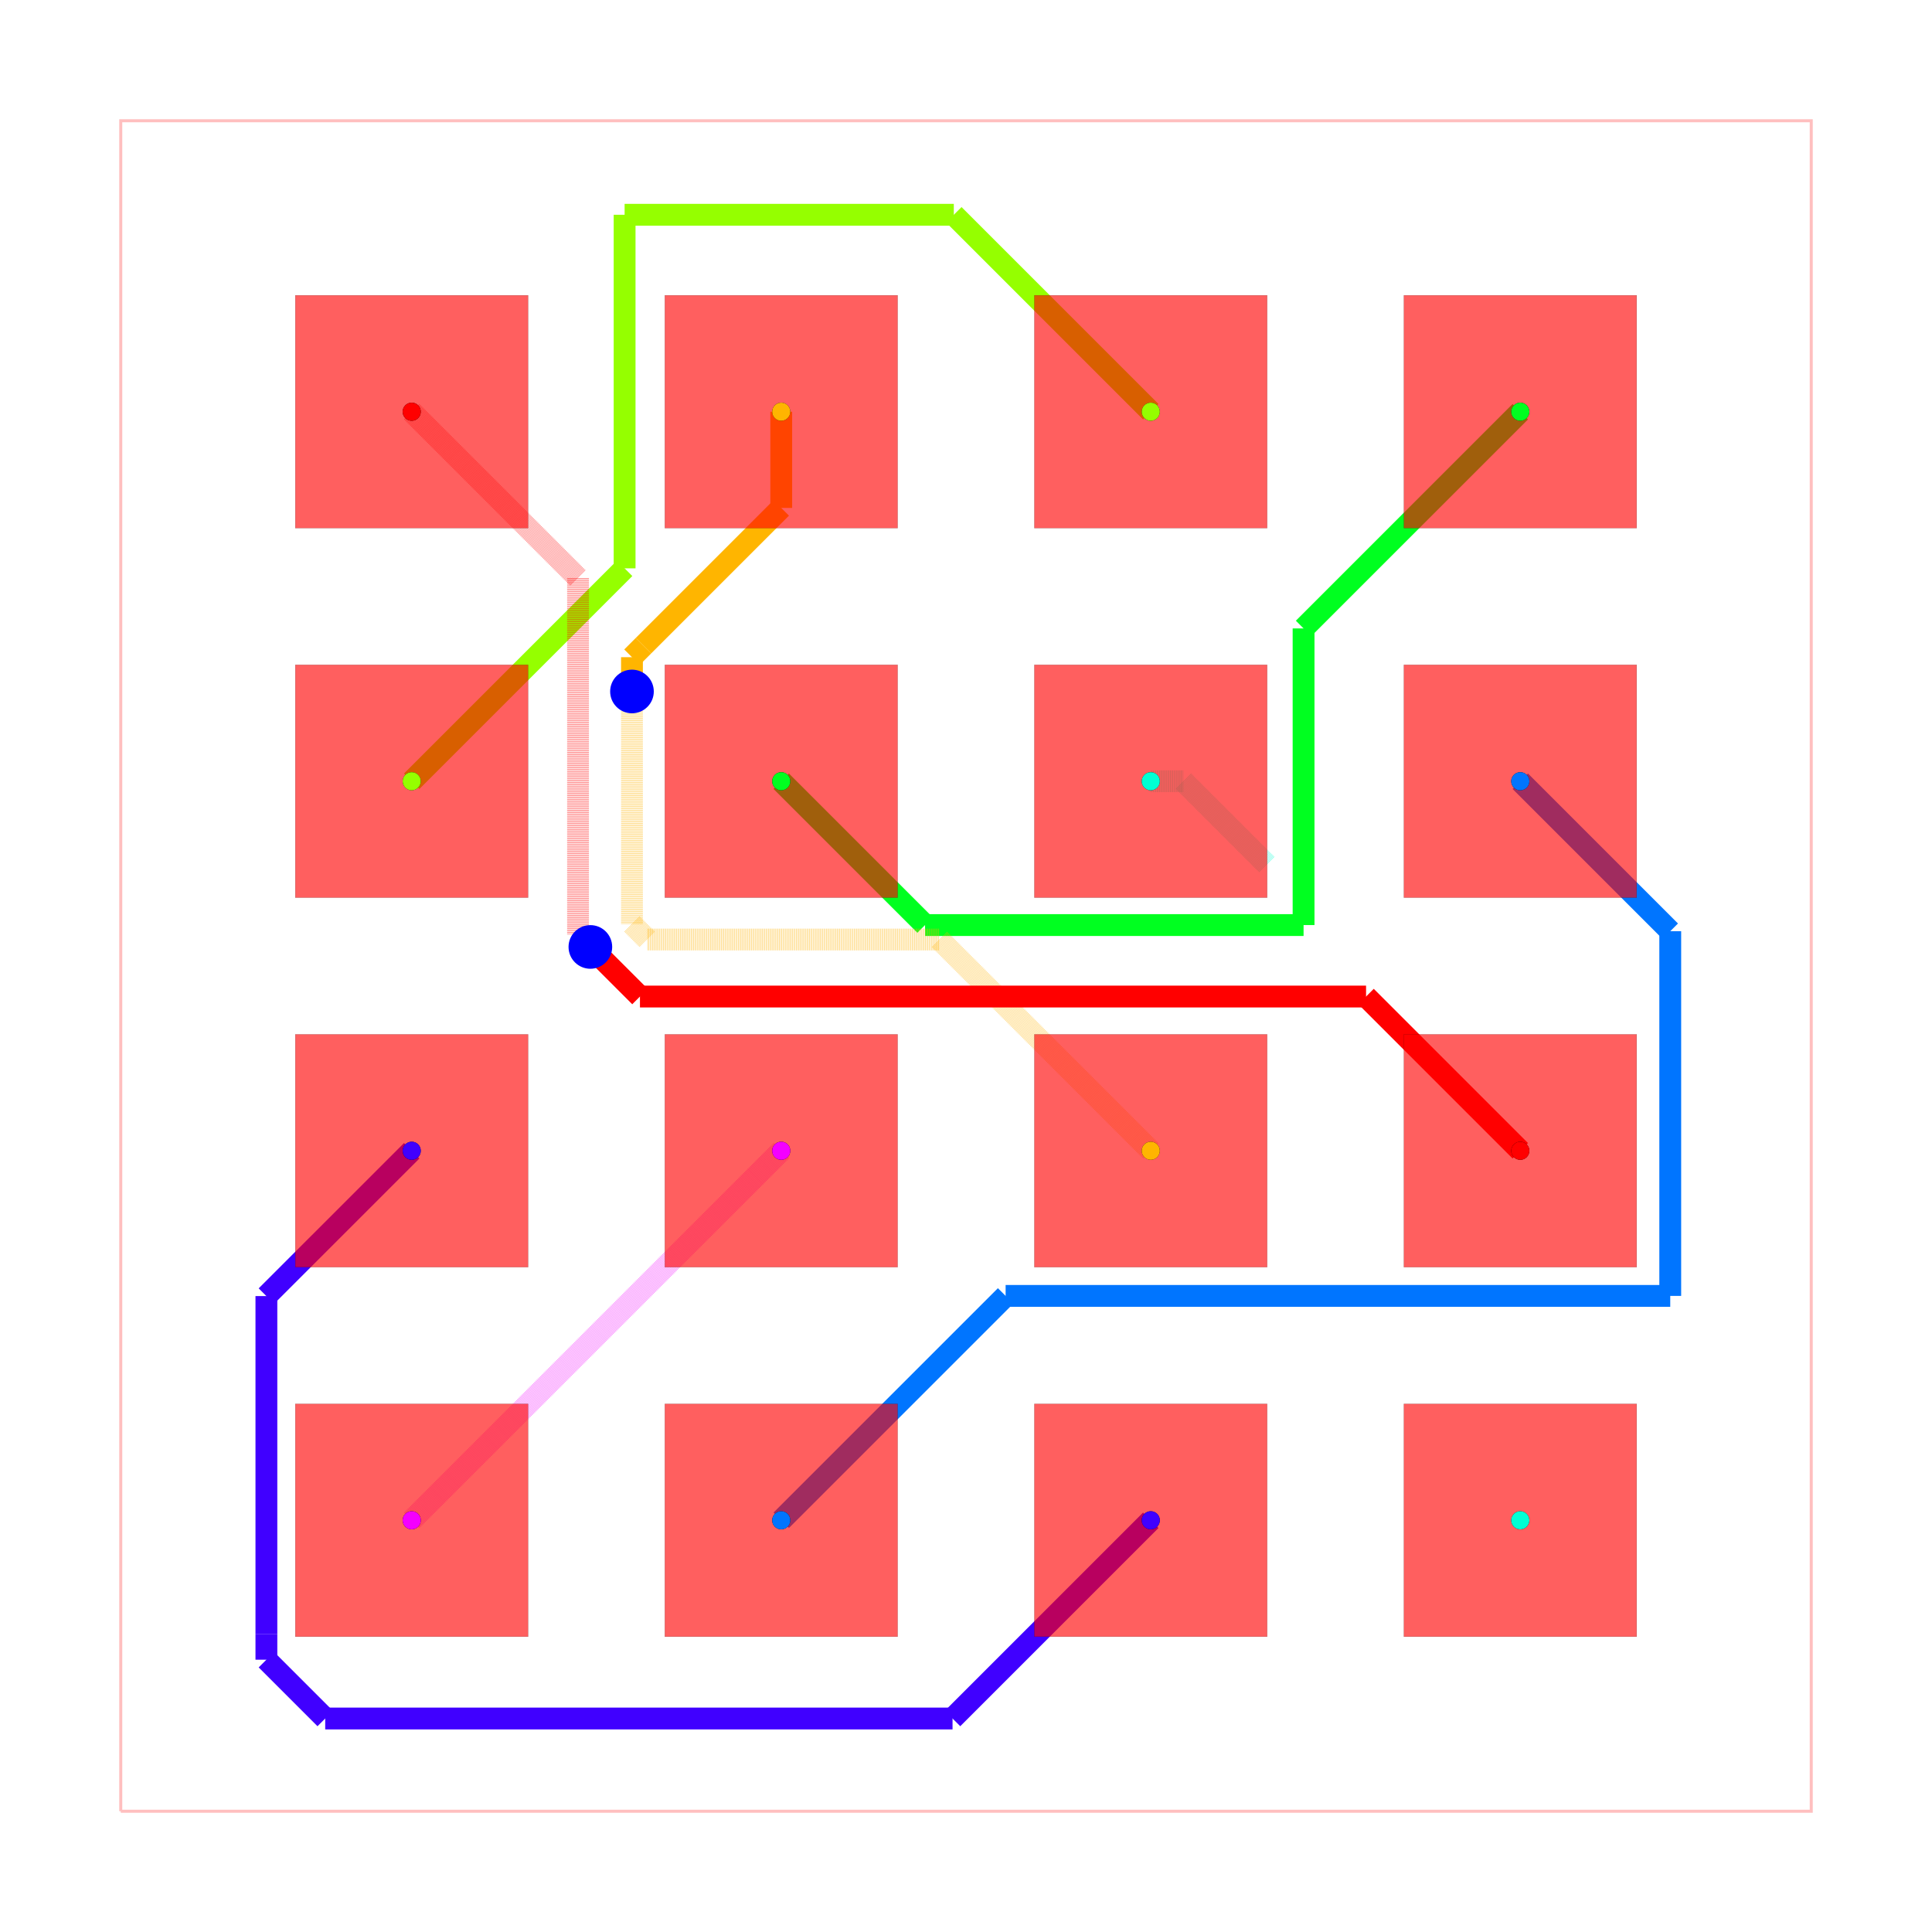
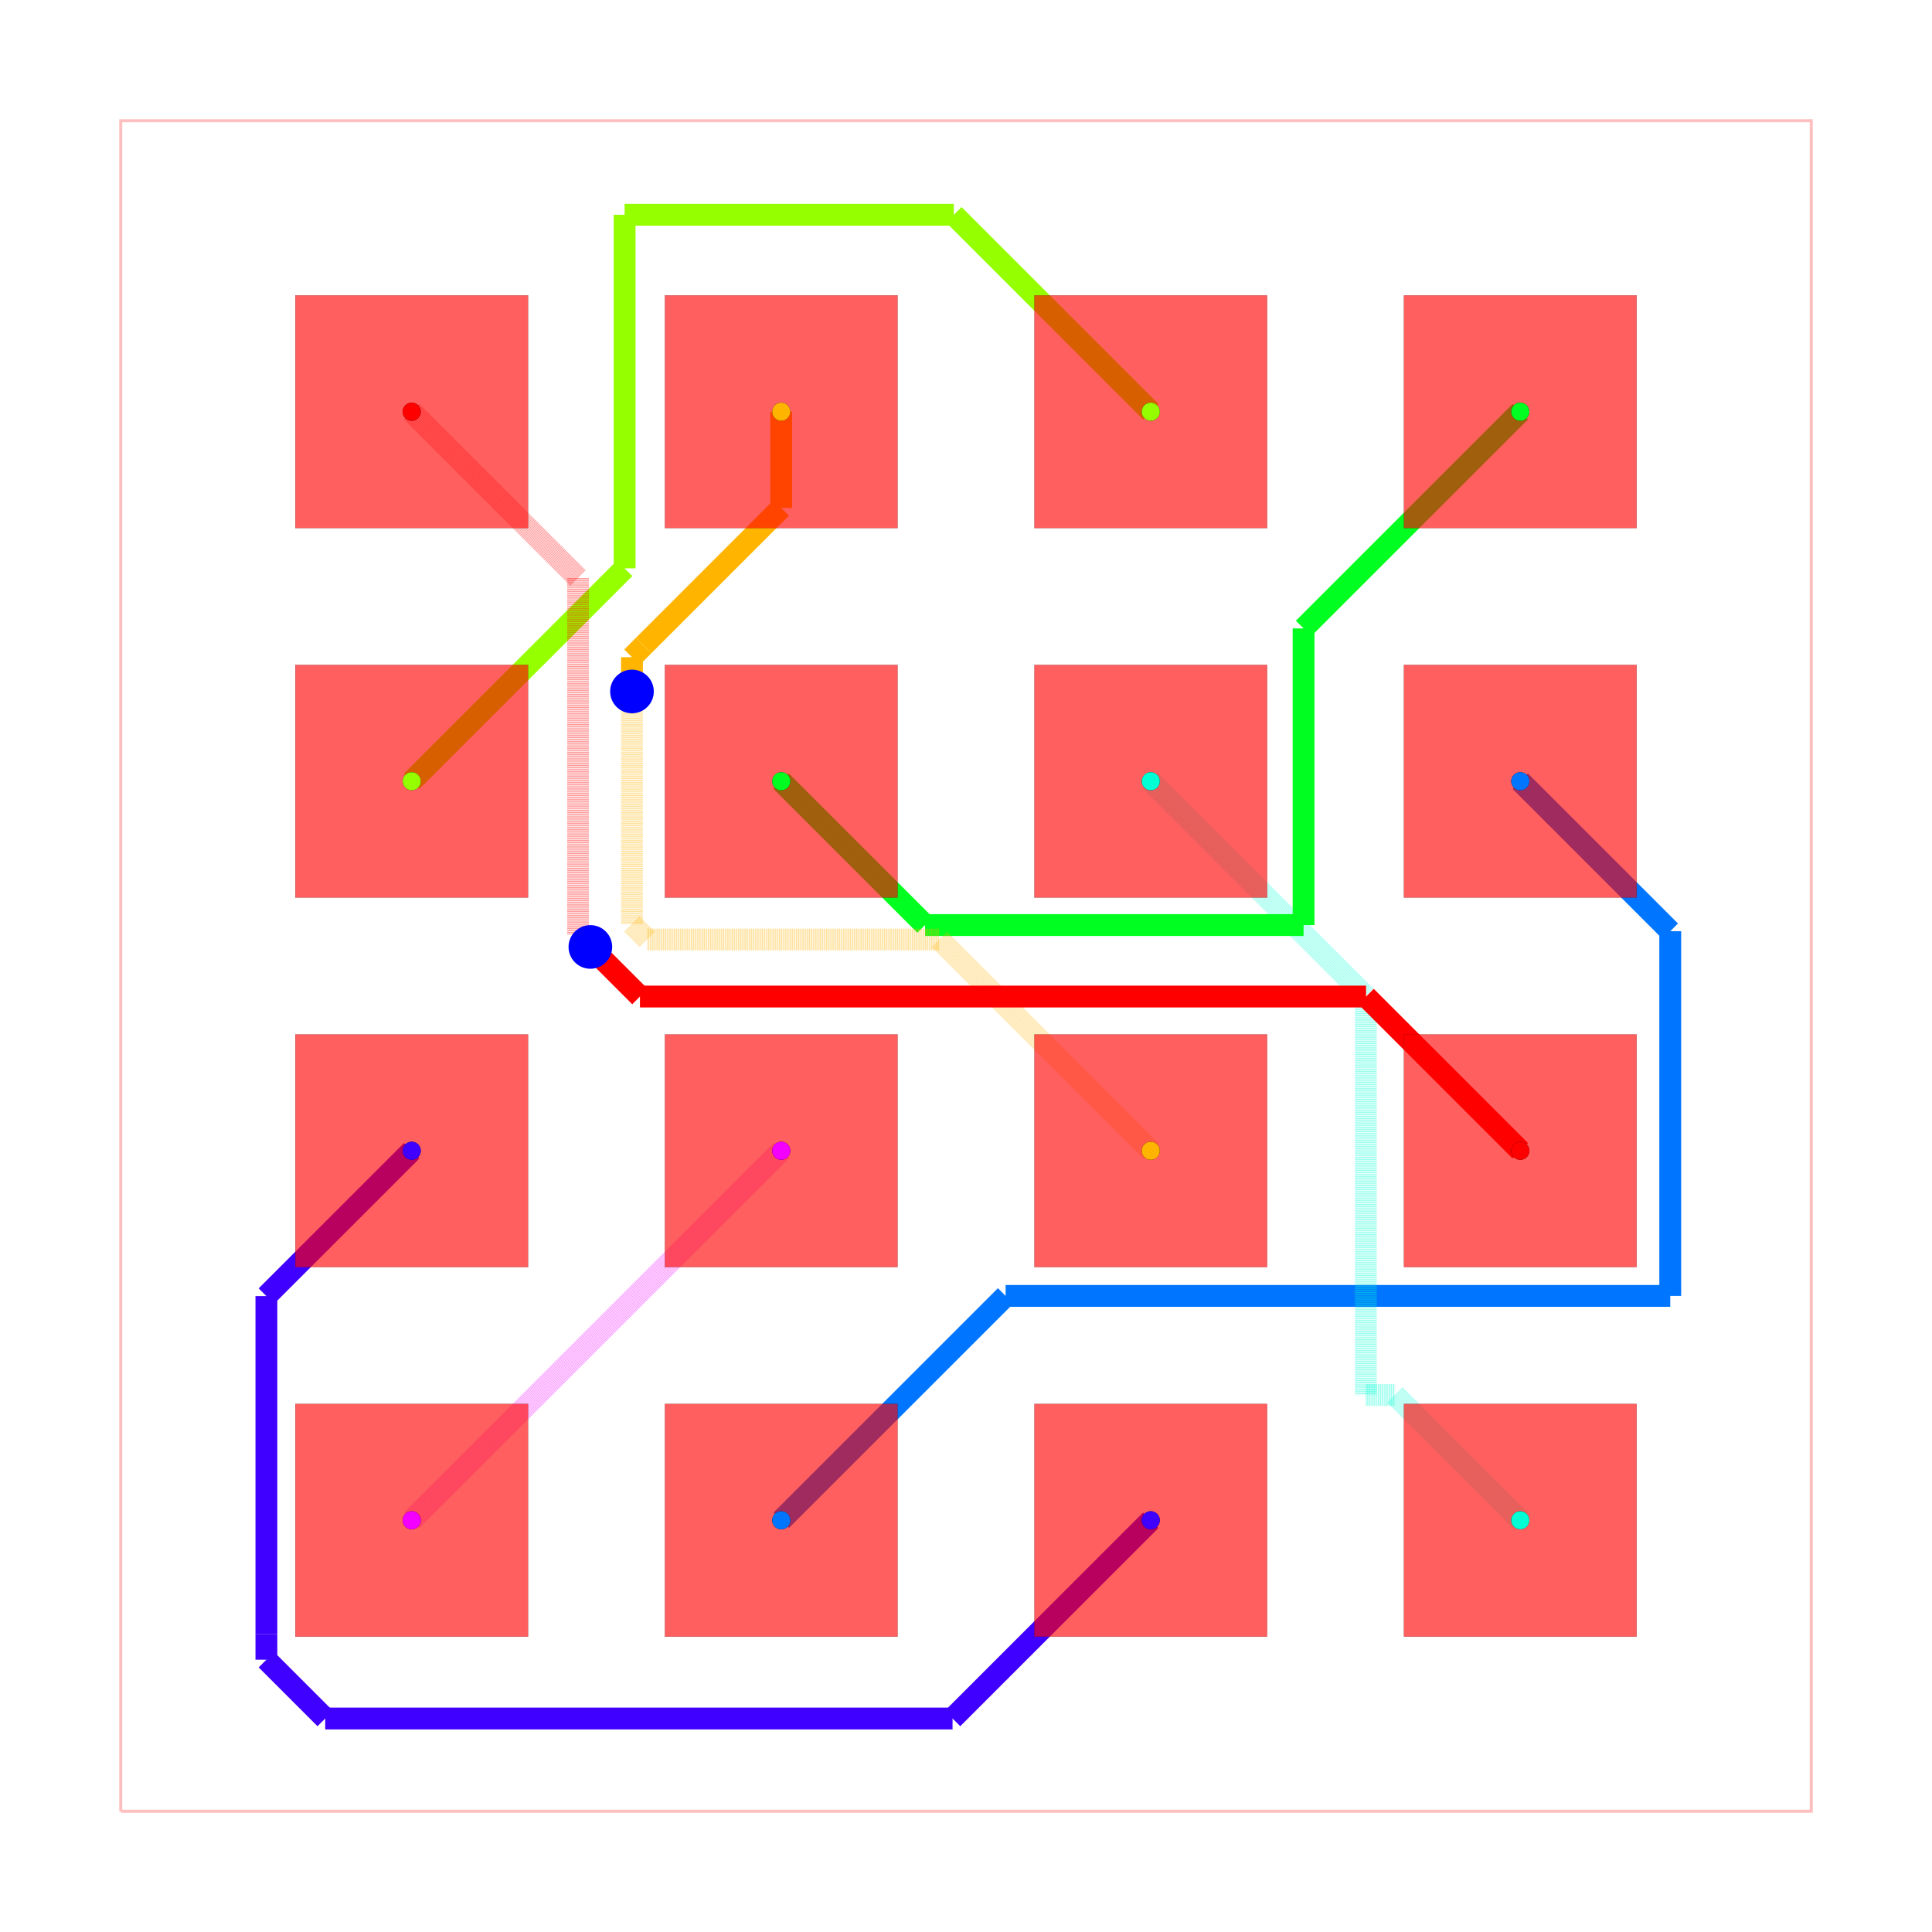
<svg xmlns="http://www.w3.org/2000/svg" width="640" height="640" viewBox="0 0 640 640">
  <rect width="100%" height="100%" fill="white" />
  <g>
    <polyline data-points="-5.8100000000000005,-5.8100000000000005 5.8100000000000005,-5.8100000000000005 5.8100000000000005,5.8100000000000005 -5.8100000000000005,5.8100000000000005 -5.8100000000000005,-5.8100000000000005" data-type="line" data-label="" points="40,600 600,600 600,40 40,40 40,600" fill="none" stroke="rgba(255,0,0,0.25)" stroke-width="1px" />
  </g>
  <g>
    <polyline data-points="-1.27,-1.27 -1.4467717741737927,-1.4467717741737927" data-type="line" data-label="" points="258.795,381.205 250.276,389.724" fill="none" stroke="rgba(242,0,255,0.5)" stroke-width="7.229" stroke-dasharray="0.2 0.2" />
  </g>
  <g>
    <polyline data-points="-1.4467717741737927,-1.4467717741737927 -3.81,-3.81" data-type="line" data-label="" points="250.276,389.724 136.386,503.614" fill="none" stroke="rgba(242,0,255,0.5)" stroke-width="7.229" stroke-dasharray="0.2 0.2" />
  </g>
  <g>
    <polyline data-points="-3.81,-1.27 -4.808868757432652,-2.268868757432652" data-type="line" data-label="" points="136.386,381.205 88.247,429.343" fill="none" stroke="hsl(255, 100%, 50%)" stroke-width="7.229" />
  </g>
  <g>
    <polyline data-points="-4.808868757432652,-2.268868757432652 -4.808868757432652,-4.590988456941965" data-type="line" data-label="" points="88.247,429.343 88.247,541.252" fill="none" stroke="hsl(255, 100%, 50%)" stroke-width="7.229" />
  </g>
  <g>
    <polyline data-points="-4.808868757432652,-4.590988456941965 -4.808868757432652,-4.768280780739211" data-type="line" data-label="" points="88.247,541.252 88.247,549.797" fill="none" stroke="hsl(255, 100%, 50%)" stroke-width="7.229" />
  </g>
  <g>
    <polyline data-points="-4.808868757432652,-4.768280780739211 -4.404617926182994,-5.172531611988869" data-type="line" data-label="" points="88.247,549.797 107.729,569.279" fill="none" stroke="hsl(255, 100%, 50%)" stroke-width="7.229" />
  </g>
  <g>
    <polyline data-points="-4.404617926182994,-5.172531611988869 -0.09253161198886861,-5.172531611988869" data-type="line" data-label="" points="107.729,569.279 315.541,569.279" fill="none" stroke="hsl(255, 100%, 50%)" stroke-width="7.229" />
  </g>
  <g>
    <polyline data-points="-0.09253161198886861,-5.172531611988869 1.27,-3.81" data-type="line" data-label="" points="315.541,569.279 381.205,503.614" fill="none" stroke="hsl(255, 100%, 50%)" stroke-width="7.229" />
  </g>
  <g>
    <polyline data-points="-1.27,-3.81 0.27235489123848255,-2.2676451087615175" data-type="line" data-label="" points="258.795,503.614 333.126,429.284" fill="none" stroke="hsl(212.5, 100%, 50%)" stroke-width="7.229" />
  </g>
  <g>
    <polyline data-points="0.27235489123848255,-2.2676451087615175 4.840814833650604,-2.2676451087615175" data-type="line" data-label="" points="333.126,429.284 553.292,429.284" fill="none" stroke="hsl(212.5, 100%, 50%)" stroke-width="7.229" />
  </g>
  <g>
    <polyline data-points="4.840814833650604,-2.2676451087615175 4.840814833650604,0.23918516634939646" data-type="line" data-label="" points="553.292,429.284 553.292,308.473" fill="none" stroke="hsl(212.5, 100%, 50%)" stroke-width="7.229" />
  </g>
  <g>
    <polyline data-points="4.840814833650604,0.23918516634939646 3.81,1.27" data-type="line" data-label="" points="553.292,308.473 503.614,258.795" fill="none" stroke="hsl(212.5, 100%, 50%)" stroke-width="7.229" />
  </g>
  <g>
-     <polyline data-points="1.27,1.27 1.4949999999999997,1.27" data-type="line" data-label="" points="381.205,258.795 392.048,258.795" fill="none" stroke="rgba(0,255,213,0.5)" stroke-width="7.229" stroke-dasharray="0.2 0.2" />
-   </g>
-   <g>
-     <polyline data-points="1.4949999999999997,1.27 2.07,0.695" data-type="line" data-label="" points="392.048,258.795 419.759,286.506" fill="none" stroke="rgba(0,255,213,0.5)" stroke-width="7.229" stroke-dasharray="0.2 0.2" />
+     <polyline data-points="1.27,1.27 2.7483052165277457,-0.2083052165277457" data-type="line" data-label="" points="381.205,258.795 452.448,330.039" fill="none" stroke="rgba(0,255,213,0.5)" stroke-width="7.229" stroke-dasharray="0.2 0.2" />
+   </g>
+   <g>
+     <polyline data-points="2.7483052165277457,-0.2083052165277457 2.7483052165277457,-2.9489319006531653" data-type="line" data-label="" points="452.448,330.039 452.448,462.117" fill="none" stroke="rgba(0,255,213,0.5)" stroke-width="7.229" stroke-dasharray="0.2 0.2" />
+   </g>
+   <g>
+     <polyline data-points="2.7483052165277457,-2.9489319006531653 2.9489319006531653,-2.9489319006531653" data-type="line" data-label="" points="452.448,462.117 462.117,462.117" fill="none" stroke="rgba(0,255,213,0.5)" stroke-width="7.229" stroke-dasharray="0.2 0.2" />
+   </g>
+   <g>
+     <polyline data-points="2.9489319006531653,-2.9489319006531653 3.81,-3.81" data-type="line" data-label="" points="462.117,462.117 503.614,503.614" fill="none" stroke="rgba(0,255,213,0.5)" stroke-width="7.229" stroke-dasharray="0.2 0.2" />
  </g>
  <g>
    <polyline data-points="-1.27,1.27 -0.28137466167275105,0.28137466167275105" data-type="line" data-label="" points="258.795,258.795 306.44,306.44" fill="none" stroke="hsl(127.5, 100%, 50%)" stroke-width="7.229" />
  </g>
  <g>
    <polyline data-points="-0.28137466167275105,0.28137466167275105 2.3203993309079802,0.28137466167275105" data-type="line" data-label="" points="306.44,306.44 431.826,306.44" fill="none" stroke="hsl(127.5, 100%, 50%)" stroke-width="7.229" />
  </g>
  <g>
    <polyline data-points="2.3203993309079802,0.28137466167275105 2.3203993309079802,2.3203993309079802" data-type="line" data-label="" points="431.826,306.44 431.826,208.174" fill="none" stroke="hsl(127.5, 100%, 50%)" stroke-width="7.229" />
  </g>
  <g>
    <polyline data-points="2.3203993309079802,2.3203993309079802 3.81,3.81" data-type="line" data-label="" points="431.826,208.174 503.614,136.386" fill="none" stroke="hsl(127.5, 100%, 50%)" stroke-width="7.229" />
  </g>
  <g>
    <polyline data-points="-3.81,1.27 -2.34661684816459,2.73338315183541" data-type="line" data-label="" points="136.386,258.795 206.91,188.271" fill="none" stroke="hsl(85, 100%, 50%)" stroke-width="7.229" />
  </g>
  <g>
    <polyline data-points="-2.34661684816459,2.73338315183541 -2.34661684816459,5.1637485420563" data-type="line" data-label="" points="206.91,188.271 206.91,71.145" fill="none" stroke="hsl(85, 100%, 50%)" stroke-width="7.229" />
  </g>
  <g>
    <polyline data-points="-2.34661684816459,5.1637485420563 -0.08374854205630022,5.1637485420563" data-type="line" data-label="" points="206.91,71.145 315.964,71.145" fill="none" stroke="hsl(85, 100%, 50%)" stroke-width="7.229" />
  </g>
  <g>
    <polyline data-points="-0.08374854205630022,5.1637485420563 1.27,3.81" data-type="line" data-label="" points="315.964,71.145 381.205,136.386" fill="none" stroke="hsl(85, 100%, 50%)" stroke-width="7.229" />
  </g>
  <g>
    <polyline data-points="-1.27,3.81 -1.27,3.148681999004502" data-type="line" data-label="" points="258.795,136.386 258.795,168.256" fill="none" stroke="hsl(42.5, 100%, 50%)" stroke-width="7.229" />
  </g>
  <g>
    <polyline data-points="-1.27,3.148681999004502 -2.216450881274249,2.202231117730253" data-type="line" data-label="" points="258.795,168.256 213.183,213.868" fill="none" stroke="hsl(42.5, 100%, 50%)" stroke-width="7.229" />
  </g>
  <g>
    <polyline data-points="-2.216450881274249,2.202231117730253 -2.296,2.1226819990045023" data-type="line" data-label="" points="213.183,213.868 209.349,217.702" fill="none" stroke="hsl(42.5, 100%, 50%)" stroke-width="7.229" />
  </g>
  <g>
    <polyline data-points="-2.296,2.1226819990045023 -2.296,1.887" data-type="line" data-label="" points="209.349,217.702 209.349,229.06" fill="none" stroke="hsl(42.5, 100%, 50%)" stroke-width="7.229" />
  </g>
  <g>
    <polyline data-points="-2.296,1.887 -2.296,0.2881714463430527" data-type="line" data-label="" points="209.349,229.06 209.349,306.112" fill="none" stroke="rgba(255,179,0,0.5)" stroke-width="7.229" stroke-dasharray="0.2 0.2" />
  </g>
  <g>
    <polyline data-points="-2.296,0.2881714463430527 -2.189809764735327,0.1819812110783798" data-type="line" data-label="" points="209.349,306.112 214.467,311.23" fill="none" stroke="rgba(255,179,0,0.5)" stroke-width="7.229" stroke-dasharray="0.2 0.2" />
  </g>
  <g>
    <polyline data-points="-2.189809764735327,0.1819812110783798 -0.18198121107837983,0.1819812110783798" data-type="line" data-label="" points="214.467,311.23 311.23,311.23" fill="none" stroke="rgba(255,179,0,0.5)" stroke-width="7.229" stroke-dasharray="0.2 0.2" />
  </g>
  <g>
    <polyline data-points="-0.18198121107837983,0.1819812110783798 1.27,-1.27" data-type="line" data-label="" points="311.23,311.23 381.205,381.205" fill="none" stroke="rgba(255,179,0,0.5)" stroke-width="7.229" stroke-dasharray="0.2 0.2" />
  </g>
  <g>
    <polyline data-points="-3.81,3.81 -2.6667078992762514,2.6667078992762514" data-type="line" data-label="" points="136.386,136.386 191.484,191.484" fill="none" stroke="rgba(255,0,0,0.5)" stroke-width="7.229" stroke-dasharray="0.2 0.2" />
  </g>
  <g>
    <polyline data-points="-2.6667078992762514,2.6667078992762514 -2.6667078992762514,0.2838033238648243" data-type="line" data-label="" points="191.484,191.484 191.484,306.323" fill="none" stroke="rgba(255,0,0,0.5)" stroke-width="7.229" stroke-dasharray="0.2 0.2" />
  </g>
  <g>
    <polyline data-points="-2.6667078992762514,0.2838033238648243 -2.6667078992762514,0.21570789927625156" data-type="line" data-label="" points="191.484,306.323 191.484,309.604" fill="none" stroke="rgba(255,0,0,0.5)" stroke-width="7.229" stroke-dasharray="0.2 0.2" />
  </g>
  <g>
    <polyline data-points="-2.6667078992762514,0.21570789927625156 -2.582,0.131" data-type="line" data-label="" points="191.484,309.604 195.566,313.687" fill="none" stroke="rgba(255,0,0,0.5)" stroke-width="7.229" stroke-dasharray="0.2 0.2" />
  </g>
  <g>
    <polyline data-points="-2.582,0.131 -2.2411004451673415,-0.2098995548326581" data-type="line" data-label="" points="195.566,313.687 211.995,330.116" fill="none" stroke="hsl(0, 100%, 50%)" stroke-width="7.229" />
  </g>
  <g>
    <polyline data-points="-2.2411004451673415,-0.2098995548326581 2.749899554832658,-0.2098995548326581" data-type="line" data-label="" points="211.995,330.116 452.525,330.116" fill="none" stroke="hsl(0, 100%, 50%)" stroke-width="7.229" />
  </g>
  <g>
    <polyline data-points="2.749899554832658,-0.2098995548326581 3.81,-1.27" data-type="line" data-label="" points="452.525,330.116 503.614,381.205" fill="none" stroke="hsl(0, 100%, 50%)" stroke-width="7.229" />
  </g>
  <g>
    <rect data-type="rect" data-label="top source_net_0 inner1 source_net_0 inner2 source_net_0 bottom source_net_0" data-x="-3.81" data-y="3.81" x="97.831" y="97.831" width="77.108" height="77.108" fill="rgba(255,0,0,0.25)" stroke="black" stroke-width="0.021" />
  </g>
  <g>
    <rect data-type="rect" data-label="top source_net_1 inner1 source_net_1 inner2 source_net_1 bottom source_net_1" data-x="-1.27" data-y="3.81" x="220.241" y="97.831" width="77.108" height="77.108" fill="rgba(255,0,0,0.25)" stroke="black" stroke-width="0.021" />
  </g>
  <g>
    <rect data-type="rect" data-label="top source_net_2 inner1 source_net_2 inner2 source_net_2 bottom source_net_2" data-x="1.27" data-y="3.81" x="342.651" y="97.831" width="77.108" height="77.108" fill="rgba(255,0,0,0.25)" stroke="black" stroke-width="0.021" />
  </g>
  <g>
    <rect data-type="rect" data-label="top source_net_3 inner1 source_net_3 inner2 source_net_3 bottom source_net_3" data-x="3.81" data-y="3.81" x="465.06" y="97.831" width="77.108" height="77.108" fill="rgba(255,0,0,0.25)" stroke="black" stroke-width="0.021" />
  </g>
  <g>
    <rect data-type="rect" data-label="top source_net_2 inner1 source_net_2 inner2 source_net_2 bottom source_net_2" data-x="-3.81" data-y="1.27" x="97.831" y="220.241" width="77.108" height="77.108" fill="rgba(255,0,0,0.25)" stroke="black" stroke-width="0.021" />
  </g>
  <g>
    <rect data-type="rect" data-label="top source_net_3 inner1 source_net_3 inner2 source_net_3 bottom source_net_3" data-x="-1.27" data-y="1.27" x="220.241" y="220.241" width="77.108" height="77.108" fill="rgba(255,0,0,0.25)" stroke="black" stroke-width="0.021" />
  </g>
  <g>
    <rect data-type="rect" data-label="top source_net_4 inner1 source_net_4 inner2 source_net_4 bottom source_net_4" data-x="1.27" data-y="1.27" x="342.651" y="220.241" width="77.108" height="77.108" fill="rgba(255,0,0,0.25)" stroke="black" stroke-width="0.021" />
  </g>
  <g>
    <rect data-type="rect" data-label="top source_net_5 inner1 source_net_5 inner2 source_net_5 bottom source_net_5" data-x="3.81" data-y="1.27" x="465.06" y="220.241" width="77.108" height="77.108" fill="rgba(255,0,0,0.25)" stroke="black" stroke-width="0.021" />
  </g>
  <g>
    <rect data-type="rect" data-label="top source_net_6 inner1 source_net_6 inner2 source_net_6 bottom source_net_6" data-x="-3.81" data-y="-1.27" x="97.831" y="342.651" width="77.108" height="77.108" fill="rgba(255,0,0,0.25)" stroke="black" stroke-width="0.021" />
  </g>
  <g>
    <rect data-type="rect" data-label="top source_net_7 inner1 source_net_7 inner2 source_net_7 bottom source_net_7" data-x="-1.27" data-y="-1.27" x="220.241" y="342.651" width="77.108" height="77.108" fill="rgba(255,0,0,0.25)" stroke="black" stroke-width="0.021" />
  </g>
  <g>
    <rect data-type="rect" data-label="top source_net_1 inner1 source_net_1 inner2 source_net_1 bottom source_net_1" data-x="1.27" data-y="-1.27" x="342.651" y="342.651" width="77.108" height="77.108" fill="rgba(255,0,0,0.25)" stroke="black" stroke-width="0.021" />
  </g>
  <g>
    <rect data-type="rect" data-label="top source_net_0 inner1 source_net_0 inner2 source_net_0 bottom source_net_0" data-x="3.81" data-y="-1.27" x="465.06" y="342.651" width="77.108" height="77.108" fill="rgba(255,0,0,0.25)" stroke="black" stroke-width="0.021" />
  </g>
  <g>
    <rect data-type="rect" data-label="top source_net_7 inner1 source_net_7 inner2 source_net_7 bottom source_net_7" data-x="-3.81" data-y="-3.81" x="97.831" y="465.06" width="77.108" height="77.108" fill="rgba(255,0,0,0.25)" stroke="black" stroke-width="0.021" />
  </g>
  <g>
    <rect data-type="rect" data-label="top source_net_5 inner1 source_net_5 inner2 source_net_5 bottom source_net_5" data-x="-1.27" data-y="-3.81" x="220.241" y="465.06" width="77.108" height="77.108" fill="rgba(255,0,0,0.25)" stroke="black" stroke-width="0.021" />
  </g>
  <g>
    <rect data-type="rect" data-label="top source_net_6 inner1 source_net_6 inner2 source_net_6 bottom source_net_6" data-x="1.27" data-y="-3.81" x="342.651" y="465.06" width="77.108" height="77.108" fill="rgba(255,0,0,0.25)" stroke="black" stroke-width="0.021" />
  </g>
  <g>
    <rect data-type="rect" data-label="top source_net_4 inner1 source_net_4 inner2 source_net_4 bottom source_net_4" data-x="3.81" data-y="-3.81" x="465.06" y="465.06" width="77.108" height="77.108" fill="rgba(255,0,0,0.25)" stroke="black" stroke-width="0.021" />
  </g>
  <g>
    <rect data-type="rect" data-label="top source_net_0 inner1 source_net_0 inner2 source_net_0 bottom source_net_0" data-x="-3.81" data-y="3.81" x="97.831" y="97.831" width="77.108" height="77.108" fill="rgba(255,0,0,0.5)" stroke="black" stroke-width="0.021" />
  </g>
  <g>
    <rect data-type="rect" data-label="top source_net_1 inner1 source_net_1 inner2 source_net_1 bottom source_net_1" data-x="-1.27" data-y="3.81" x="220.241" y="97.831" width="77.108" height="77.108" fill="rgba(255,0,0,0.5)" stroke="black" stroke-width="0.021" />
  </g>
  <g>
    <rect data-type="rect" data-label="top source_net_2 inner1 source_net_2 inner2 source_net_2 bottom source_net_2" data-x="1.27" data-y="3.81" x="342.651" y="97.831" width="77.108" height="77.108" fill="rgba(255,0,0,0.5)" stroke="black" stroke-width="0.021" />
  </g>
  <g>
    <rect data-type="rect" data-label="top source_net_3 inner1 source_net_3 inner2 source_net_3 bottom source_net_3" data-x="3.81" data-y="3.81" x="465.06" y="97.831" width="77.108" height="77.108" fill="rgba(255,0,0,0.5)" stroke="black" stroke-width="0.021" />
  </g>
  <g>
    <rect data-type="rect" data-label="top source_net_2 inner1 source_net_2 inner2 source_net_2 bottom source_net_2" data-x="-3.81" data-y="1.27" x="97.831" y="220.241" width="77.108" height="77.108" fill="rgba(255,0,0,0.5)" stroke="black" stroke-width="0.021" />
  </g>
  <g>
    <rect data-type="rect" data-label="top source_net_3 inner1 source_net_3 inner2 source_net_3 bottom source_net_3" data-x="-1.27" data-y="1.27" x="220.241" y="220.241" width="77.108" height="77.108" fill="rgba(255,0,0,0.5)" stroke="black" stroke-width="0.021" />
  </g>
  <g>
    <rect data-type="rect" data-label="top source_net_4 inner1 source_net_4 inner2 source_net_4 bottom source_net_4" data-x="1.27" data-y="1.27" x="342.651" y="220.241" width="77.108" height="77.108" fill="rgba(255,0,0,0.5)" stroke="black" stroke-width="0.021" />
  </g>
  <g>
    <rect data-type="rect" data-label="top source_net_5 inner1 source_net_5 inner2 source_net_5 bottom source_net_5" data-x="3.81" data-y="1.27" x="465.06" y="220.241" width="77.108" height="77.108" fill="rgba(255,0,0,0.5)" stroke="black" stroke-width="0.021" />
  </g>
  <g>
    <rect data-type="rect" data-label="top source_net_6 inner1 source_net_6 inner2 source_net_6 bottom source_net_6" data-x="-3.81" data-y="-1.27" x="97.831" y="342.651" width="77.108" height="77.108" fill="rgba(255,0,0,0.5)" stroke="black" stroke-width="0.021" />
  </g>
  <g>
    <rect data-type="rect" data-label="top source_net_7 inner1 source_net_7 inner2 source_net_7 bottom source_net_7" data-x="-1.27" data-y="-1.27" x="220.241" y="342.651" width="77.108" height="77.108" fill="rgba(255,0,0,0.5)" stroke="black" stroke-width="0.021" />
  </g>
  <g>
    <rect data-type="rect" data-label="top source_net_1 inner1 source_net_1 inner2 source_net_1 bottom source_net_1" data-x="1.27" data-y="-1.27" x="342.651" y="342.651" width="77.108" height="77.108" fill="rgba(255,0,0,0.5)" stroke="black" stroke-width="0.021" />
  </g>
  <g>
    <rect data-type="rect" data-label="top source_net_0 inner1 source_net_0 inner2 source_net_0 bottom source_net_0" data-x="3.81" data-y="-1.27" x="465.06" y="342.651" width="77.108" height="77.108" fill="rgba(255,0,0,0.5)" stroke="black" stroke-width="0.021" />
  </g>
  <g>
    <rect data-type="rect" data-label="top source_net_7 inner1 source_net_7 inner2 source_net_7 bottom source_net_7" data-x="-3.81" data-y="-3.81" x="97.831" y="465.06" width="77.108" height="77.108" fill="rgba(255,0,0,0.5)" stroke="black" stroke-width="0.021" />
  </g>
  <g>
    <rect data-type="rect" data-label="top source_net_5 inner1 source_net_5 inner2 source_net_5 bottom source_net_5" data-x="-1.27" data-y="-3.81" x="220.241" y="465.06" width="77.108" height="77.108" fill="rgba(255,0,0,0.5)" stroke="black" stroke-width="0.021" />
  </g>
  <g>
    <rect data-type="rect" data-label="top source_net_6 inner1 source_net_6 inner2 source_net_6 bottom source_net_6" data-x="1.27" data-y="-3.81" x="342.651" y="465.06" width="77.108" height="77.108" fill="rgba(255,0,0,0.5)" stroke="black" stroke-width="0.021" />
  </g>
  <g>
    <rect data-type="rect" data-label="top source_net_4 inner1 source_net_4 inner2 source_net_4 bottom source_net_4" data-x="3.81" data-y="-3.81" x="465.06" y="465.06" width="77.108" height="77.108" fill="rgba(255,0,0,0.5)" stroke="black" stroke-width="0.021" />
  </g>
  <circle data-type="circle" data-label="" data-x="-2.296" data-y="1.887" cx="209.349" cy="229.06" r="7.229" fill="blue" stroke="none" stroke-width="0.021" />
  <circle data-type="circle" data-label="" data-x="-2.582" data-y="0.131" cx="195.566" cy="313.687" r="7.229" fill="blue" stroke="none" stroke-width="0.021" />
  <g>
    <circle data-type="point" data-label="source_net_0 pcb_port_0" data-x="-3.81" data-y="3.81" cx="136.386" cy="136.386" r="3" fill="black" />
  </g>
  <g>
    <circle data-type="point" data-label="source_net_0 pcb_port_11" data-x="3.81" data-y="-1.27" cx="503.614" cy="381.205" r="3" fill="black" />
  </g>
  <g>
    <circle data-type="point" data-label="source_net_1 pcb_port_1" data-x="-1.27" data-y="3.81" cx="258.795" cy="136.386" r="3" fill="black" />
  </g>
  <g>
    <circle data-type="point" data-label="source_net_1 pcb_port_10" data-x="1.27" data-y="-1.27" cx="381.205" cy="381.205" r="3" fill="black" />
  </g>
  <g>
    <circle data-type="point" data-label="source_net_2 pcb_port_2" data-x="1.27" data-y="3.81" cx="381.205" cy="136.386" r="3" fill="black" />
  </g>
  <g>
    <circle data-type="point" data-label="source_net_2 pcb_port_4" data-x="-3.81" data-y="1.27" cx="136.386" cy="258.795" r="3" fill="black" />
  </g>
  <g>
    <circle data-type="point" data-label="source_net_3 pcb_port_3" data-x="3.81" data-y="3.81" cx="503.614" cy="136.386" r="3" fill="black" />
  </g>
  <g>
    <circle data-type="point" data-label="source_net_3 pcb_port_5" data-x="-1.27" data-y="1.27" cx="258.795" cy="258.795" r="3" fill="black" />
  </g>
  <g>
    <circle data-type="point" data-label="source_net_4 pcb_port_6" data-x="1.27" data-y="1.27" cx="381.205" cy="258.795" r="3" fill="black" />
  </g>
  <g>
    <circle data-type="point" data-label="source_net_4 pcb_port_15" data-x="3.81" data-y="-3.81" cx="503.614" cy="503.614" r="3" fill="black" />
  </g>
  <g>
    <circle data-type="point" data-label="source_net_5 pcb_port_7" data-x="3.81" data-y="1.27" cx="503.614" cy="258.795" r="3" fill="black" />
  </g>
  <g>
    <circle data-type="point" data-label="source_net_5 pcb_port_13" data-x="-1.27" data-y="-3.81" cx="258.795" cy="503.614" r="3" fill="black" />
  </g>
  <g>
    <circle data-type="point" data-label="source_net_6 pcb_port_8" data-x="-3.81" data-y="-1.27" cx="136.386" cy="381.205" r="3" fill="black" />
  </g>
  <g>
    <circle data-type="point" data-label="source_net_6 pcb_port_14" data-x="1.27" data-y="-3.81" cx="381.205" cy="503.614" r="3" fill="black" />
  </g>
  <g>
    <circle data-type="point" data-label="source_net_7 pcb_port_9" data-x="-1.27" data-y="-1.27" cx="258.795" cy="381.205" r="3" fill="black" />
  </g>
  <g>
    <circle data-type="point" data-label="source_net_7 pcb_port_12" data-x="-3.81" data-y="-3.81" cx="136.386" cy="503.614" r="3" fill="black" />
  </g>
  <g>
    <circle data-type="point" data-label="source_net_0 source_net_0 top,inner1,inner2,bottom" data-x="-3.81" data-y="3.81" cx="136.386" cy="136.386" r="3" fill="hsl(0, 100%, 50%)" />
  </g>
  <g>
    <circle data-type="point" data-label="source_net_0 source_net_0 top,inner1,inner2,bottom" data-x="3.81" data-y="-1.27" cx="503.614" cy="381.205" r="3" fill="hsl(0, 100%, 50%)" />
  </g>
  <g>
    <circle data-type="point" data-label="source_net_1 source_net_1 top,inner1,inner2,bottom" data-x="-1.27" data-y="3.81" cx="258.795" cy="136.386" r="3" fill="hsl(42.5, 100%, 50%)" />
  </g>
  <g>
    <circle data-type="point" data-label="source_net_1 source_net_1 top,inner1,inner2,bottom" data-x="1.27" data-y="-1.27" cx="381.205" cy="381.205" r="3" fill="hsl(42.5, 100%, 50%)" />
  </g>
  <g>
    <circle data-type="point" data-label="source_net_2 source_net_2 top,inner1,inner2,bottom" data-x="1.27" data-y="3.81" cx="381.205" cy="136.386" r="3" fill="hsl(85, 100%, 50%)" />
  </g>
  <g>
    <circle data-type="point" data-label="source_net_2 source_net_2 top,inner1,inner2,bottom" data-x="-3.81" data-y="1.27" cx="136.386" cy="258.795" r="3" fill="hsl(85, 100%, 50%)" />
  </g>
  <g>
    <circle data-type="point" data-label="source_net_3 source_net_3 top,inner1,inner2,bottom" data-x="3.81" data-y="3.81" cx="503.614" cy="136.386" r="3" fill="hsl(127.5, 100%, 50%)" />
  </g>
  <g>
    <circle data-type="point" data-label="source_net_3 source_net_3 top,inner1,inner2,bottom" data-x="-1.27" data-y="1.27" cx="258.795" cy="258.795" r="3" fill="hsl(127.5, 100%, 50%)" />
  </g>
  <g>
    <circle data-type="point" data-label="source_net_4 source_net_4 top,inner1,inner2,bottom" data-x="1.27" data-y="1.27" cx="381.205" cy="258.795" r="3" fill="hsl(170, 100%, 50%)" />
  </g>
  <g>
    <circle data-type="point" data-label="source_net_4 source_net_4 top,inner1,inner2,bottom" data-x="3.81" data-y="-3.81" cx="503.614" cy="503.614" r="3" fill="hsl(170, 100%, 50%)" />
  </g>
  <g>
    <circle data-type="point" data-label="source_net_5 source_net_5 top,inner1,inner2,bottom" data-x="3.81" data-y="1.27" cx="503.614" cy="258.795" r="3" fill="hsl(212.5, 100%, 50%)" />
  </g>
  <g>
    <circle data-type="point" data-label="source_net_5 source_net_5 top,inner1,inner2,bottom" data-x="-1.27" data-y="-3.81" cx="258.795" cy="503.614" r="3" fill="hsl(212.5, 100%, 50%)" />
  </g>
  <g>
    <circle data-type="point" data-label="source_net_6 source_net_6 top,inner1,inner2,bottom" data-x="-3.81" data-y="-1.27" cx="136.386" cy="381.205" r="3" fill="hsl(255, 100%, 50%)" />
  </g>
  <g>
    <circle data-type="point" data-label="source_net_6 source_net_6 top,inner1,inner2,bottom" data-x="1.27" data-y="-3.81" cx="381.205" cy="503.614" r="3" fill="hsl(255, 100%, 50%)" />
  </g>
  <g>
    <circle data-type="point" data-label="source_net_7 source_net_7 top,inner1,inner2,bottom" data-x="-1.27" data-y="-1.27" cx="258.795" cy="381.205" r="3" fill="hsl(297.5, 100%, 50%)" />
  </g>
  <g>
    <circle data-type="point" data-label="source_net_7 source_net_7 top,inner1,inner2,bottom" data-x="-3.81" data-y="-3.81" cx="136.386" cy="503.614" r="3" fill="hsl(297.5, 100%, 50%)" />
  </g>
  <g id="crosshair" style="display: none">
    <line id="crosshair-h" y1="0" y2="640" stroke="#666" stroke-width="0.5" />
    <line id="crosshair-v" x1="0" x2="640" stroke="#666" stroke-width="0.5" />
    <text id="coordinates" font-family="monospace" font-size="12" fill="#666" />
  </g>
</svg>
